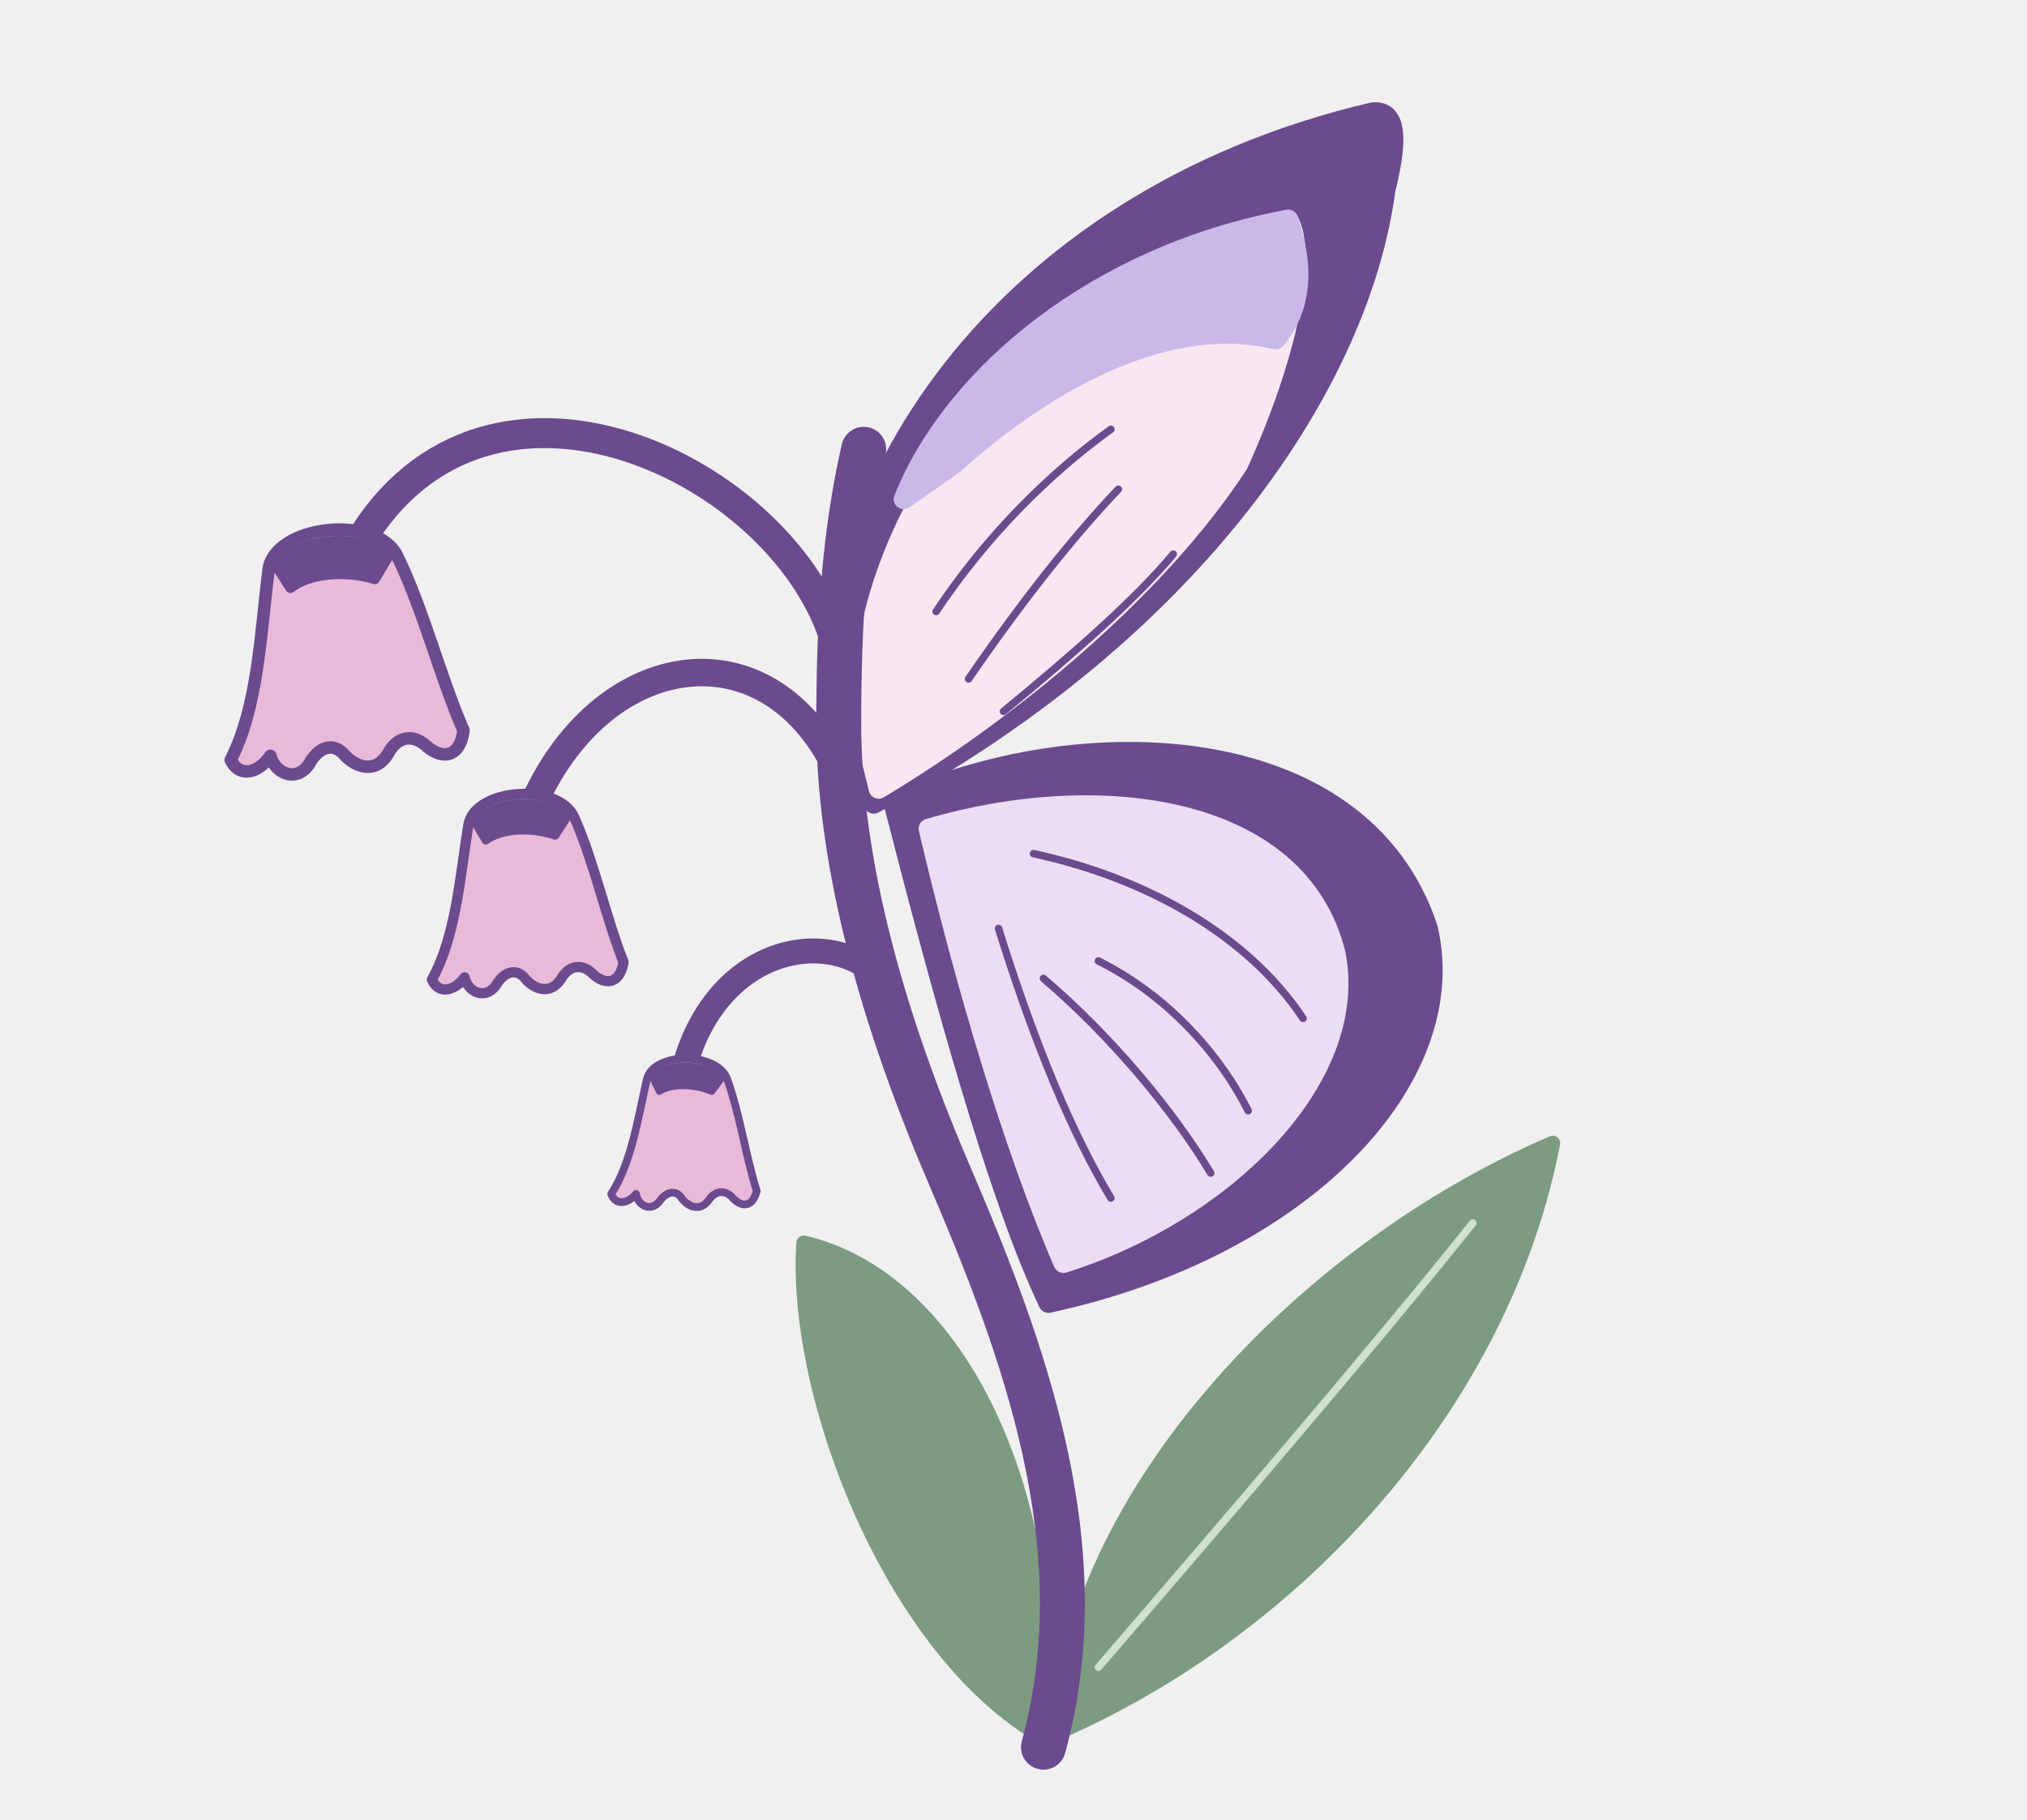
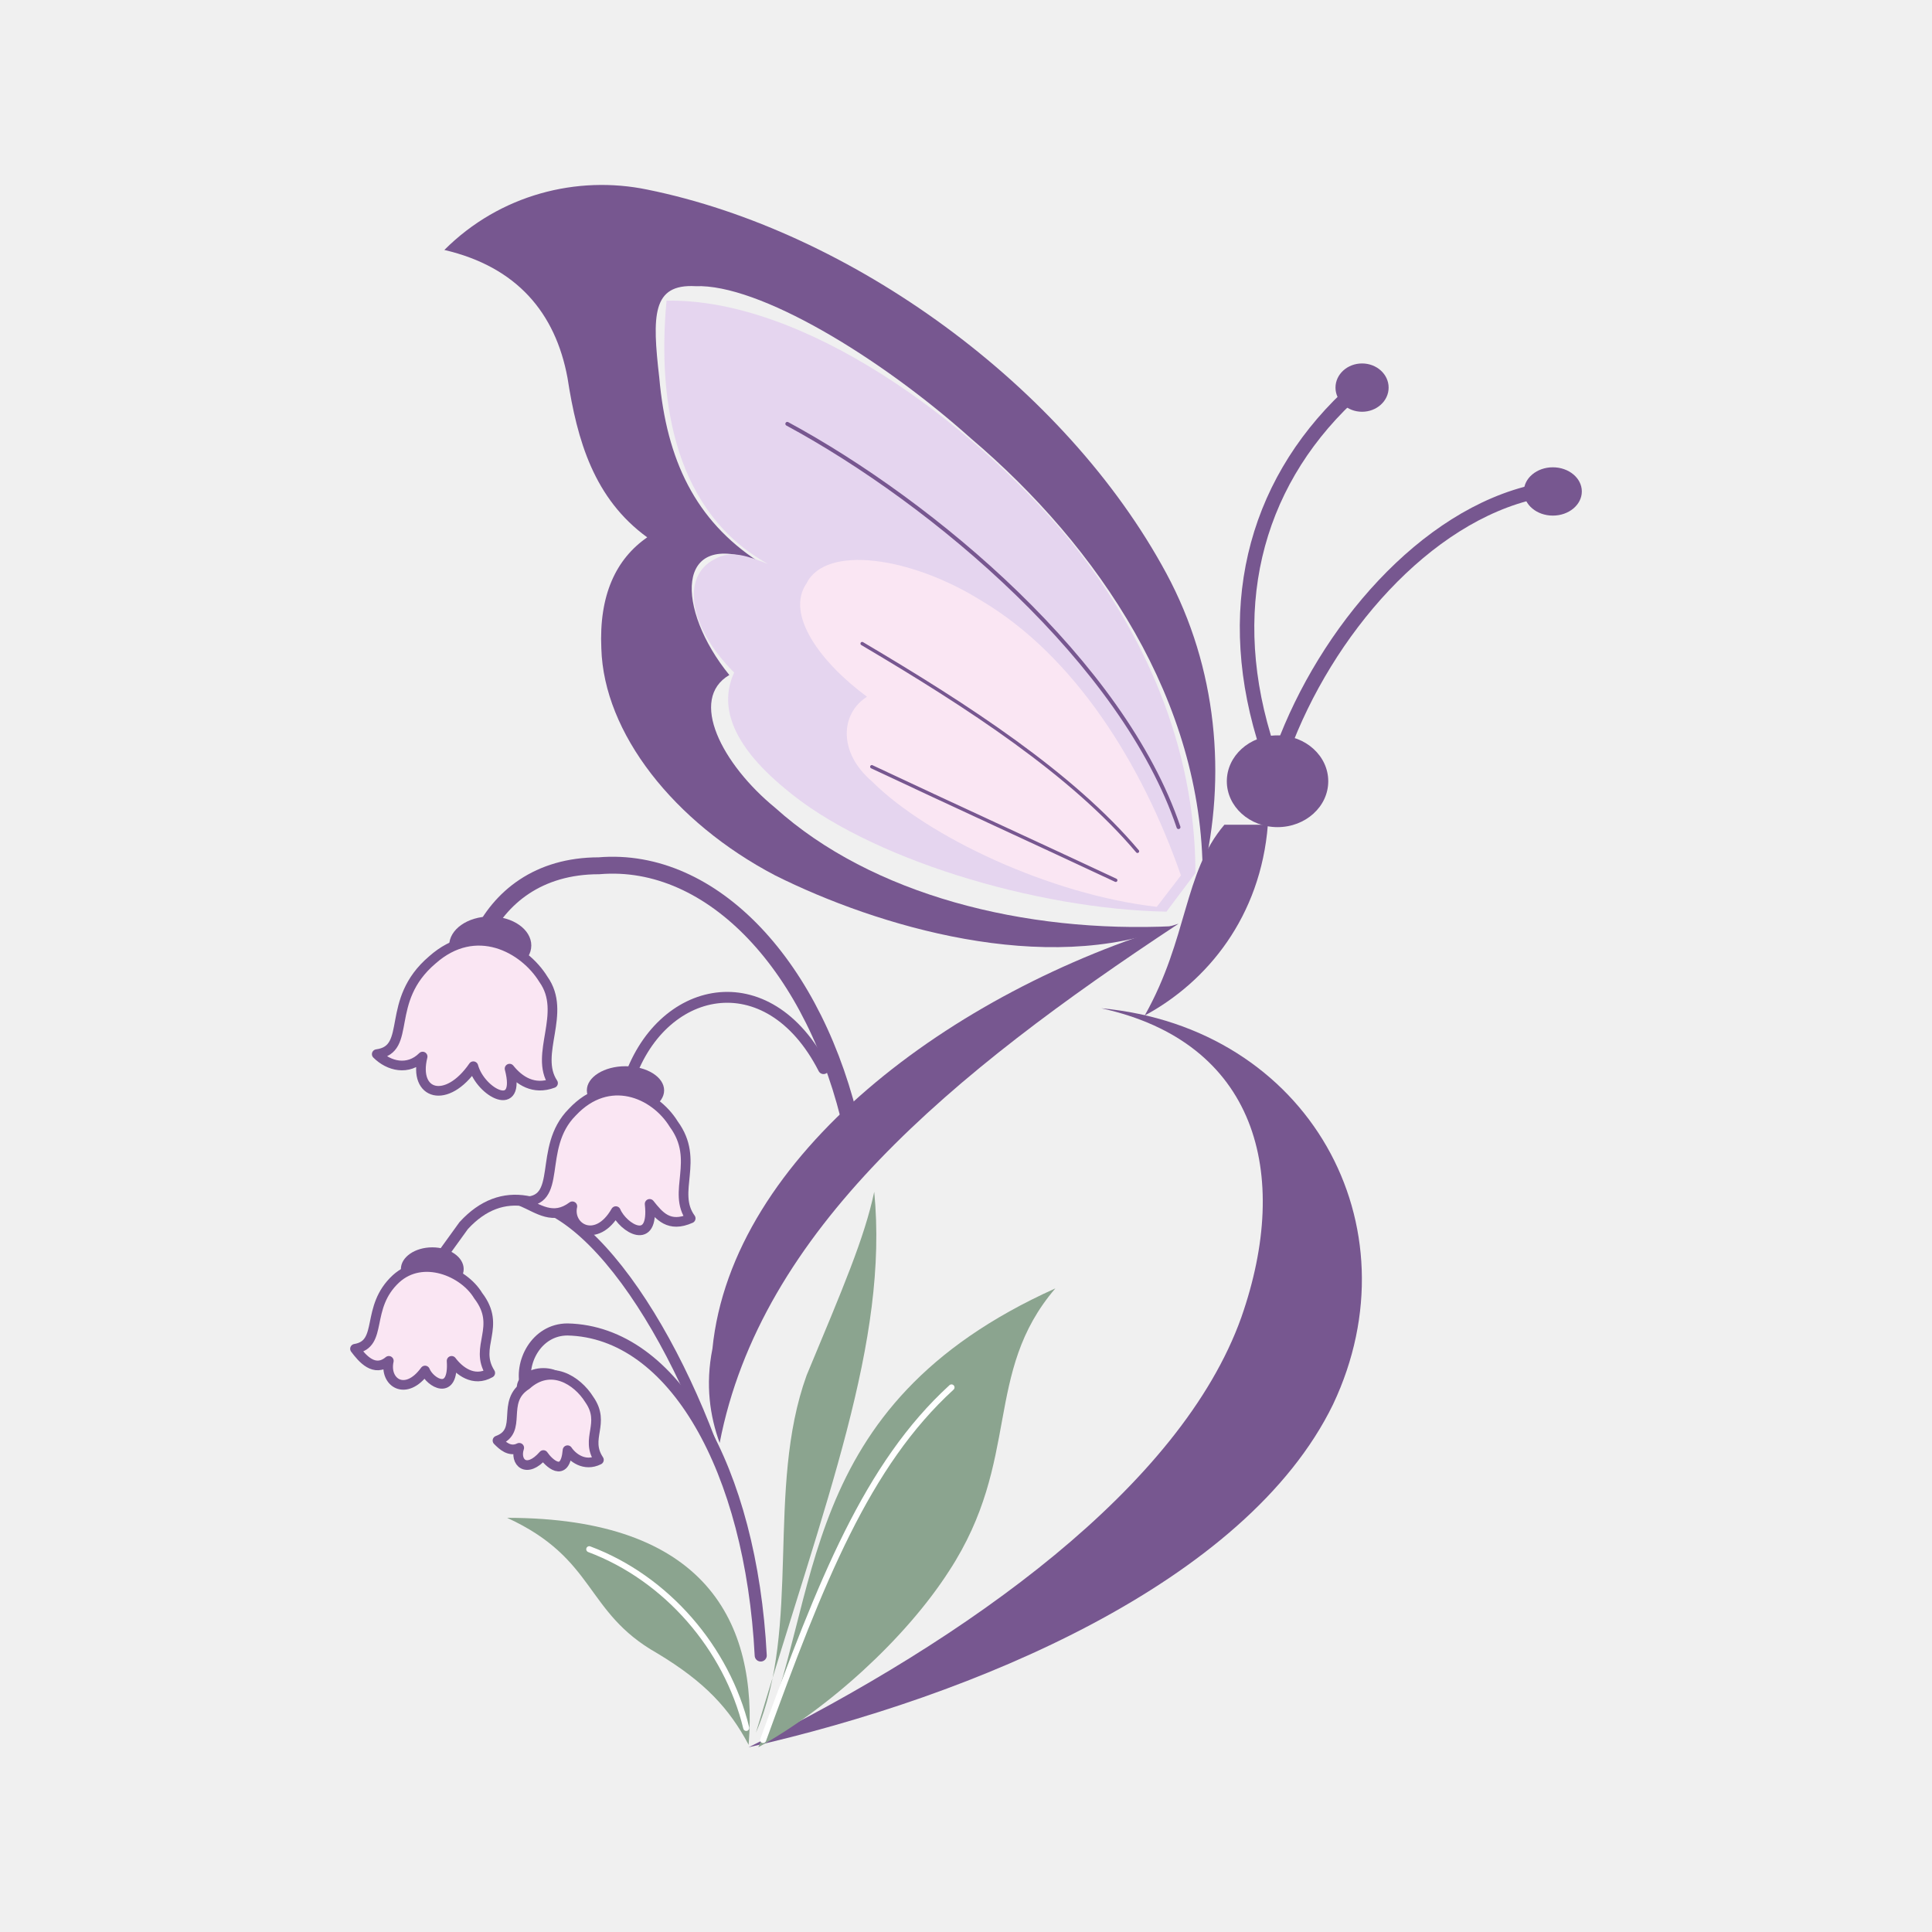
- <svg xmlns="http://www.w3.org/2000/svg" viewBox="0 0 812 729" width="812" height="729">
-   <defs>
-     <g id="bell">
-       <path d="M-24,4 C-20,-14 22,-14 28,4 C36,26 40,54 47,76 C44,88 36,86 31,80 C26,75 20,76 16,82 C10,90 2,86 -2,80 C-6,75 -12,77 -16,83 C-22,90 -30,85 -31,78 C-36,84 -44,86 -47,78 C-34,58 -30,30 -24,4 Z" fill="#E8B9D9" stroke="#6B4A8E" stroke-width="5" stroke-linejoin="round" />
-       <path d="M-20,4 C-14,-8 16,-8 24,4 L18,12 C6,7 -8,7 -16,12 Z" fill="#6B4A8E" stroke="#6B4A8E" stroke-width="4" stroke-linejoin="round" />
+ <svg xmlns="http://www.w3.org/2000/svg" width="800" height="800" viewBox="0 0 800 800">
+   <g transform="translate(54.0 -3.5)">
+     <g fill="#775790">
+       <path d="M130 107 C153 84 185 76 214 82 C298 99 387 163 429 241 C450 280 454 325 444 366 C444 294 401 230 348 185 C310 151 260 121 234 122 C216 121 216 134 219 160 C222 194 234 219 260 236 C225 222 226 256 248 283 C231 293 245 320 267 338 C307 374 370 390 432 387 C379 408 309 387 267 366 C225 344 196 307 195 272 C194 250 201 235 214 226 C192 210 185 186 181 160 C176 133 160 114 130 107Z" />
+       <path fill="#e5d5ef" d="M222 128 C279 127 348 178 388 226 C420 265 441 313 441 365 L429 381 C375 380 305 359 271 330 C248 311 244 295 250 282 C231 263 228 242 242 235 C249 231 256 234 264 237 C226 216 218 171 222 128Z" />
+       <path fill="#fae6f3" d="M305 292 C286 278 271 258 280 245 C288 229 323 234 352 252 C391 275 419 320 435 366 L425 379 C381 374 330 350 307 327 C293 315 294 299 305 292Z" />
+       <g fill="none" stroke="#775790" stroke-linecap="round">
+         <path stroke-width="1.6" d="M272 179 C333 212 411 278 434 346" />
+         <path stroke-width="1.4" d="M303 270 C347 296 390 324 417 356" />
+         <path stroke-width="1.4" d="M307 321 C341 337 376 353 408 368" />
+         <path stroke-width="6" d="M471 314 C452 257 465 205 504 168 M477 314 C495 265 536 217 582 207" />
+       </g>
+       <ellipse cx="510" cy="164" rx="11" ry="10" />
+       <ellipse cx="589" cy="207" rx="12" ry="10" />
+       <ellipse cx="475" cy="327" rx="21" ry="19" />
+       <path d="M453 345 C436 365 438 392 420 424 C446 410 468 383 471 345Z" />
+       <path d="M434 386 C340 414 249 482 241 562 C238 577 240 590 244 601 C261 513 340 448 434 386Z" />
+       <path d="M402 421 C466 435 481 489 460 549 C435 619 347 682 256 727 C349 706 462 659 498 585 C533 511 488 429 402 421Z" />
+       <g fill="none" stroke="#775790" stroke-linecap="round">
+         <path stroke-width="7" d="M299 472 C284 404 241 358 194 362 C169 362 153 375 145 392" />
+         <path stroke-width="4.5" d="M287 446 C264 401 219 411 206 452" />
+         <path stroke-width="5" d="M261 689 C257 612 225 555 181 554 C168 554 161 568 164 578" />
+         <path stroke-width="4.5" d="M240 600 C215 534 170 476 138 511 L125 529" />
+       </g>
+       <ellipse cx="149" cy="395" rx="17" ry="12" />
+       <ellipse cx="205" cy="455" rx="16" ry="10" />
+       <ellipse cx="125" cy="529" rx="13" ry="9" />
+       <ellipse cx="171" cy="578" rx="11" ry="8" />
    </g>
-   </defs>
-   <g stroke-linejoin="round" stroke-linecap="round">
-     <path d="M322,498 C382,512 424,594 418,696 C358,662 318,560 322,498 Z" fill="#7D9B80" stroke="#7D9B80" stroke-width="6" />
-     <path d="M622,458 C602,562 520,652 424,694 C430,600 520,502 622,458 Z" fill="#7D9B80" stroke="#7D9B80" stroke-width="6" />
-     <path d="M440,668 C490,610 550,540 590,490" fill="none" stroke="#CFE0CF" stroke-width="3" />
-     <path d="M358,322 C430,288 545,290 572,372 C586,432 522,500 420,522 C400,480 378,400 358,322 Z" fill="#6B4A8E" stroke="#6B4A8E" stroke-width="8" />
-     <path d="M372,332 C440,312 520,322 535,382 C545,432 490,486 426,506 C406,460 386,392 372,332 Z" fill="#EBDDF3" stroke="#EBDDF3" stroke-width="8" />
-     <g stroke="#6B4A8E" stroke-width="3" fill="none">
-       <path d="M414,342 C460,352 500,375 522,408" />
-       <path d="M418,392 C445,415 470,445 485,470" />
-       <path d="M400,372 C415,420 430,455 445,480" />
-       <path d="M440,385 C470,400 490,425 500,445" />
+     <g fill="#fae6f3" stroke="#775790" stroke-width="4" stroke-linejoin="round">
+       <path d="M102 440 C117 438 105 418 125 401 C143 385 163 396 171 409 C181 423 167 440 175 452 C167 455 161 451 157 446 C162 465 145 456 142 445 C131 461 117 457 121 441 C115 447 107 445 102 440Z" />
+       <path d="M162 501 C180 502 168 479 183 464 C198 448 217 456 225 469 C236 484 224 497 232 508 C223 512 219 507 215 502 C217 520 204 512 201 505 C193 519 181 512 183 503 C175 509 169 504 162 501Z" />
+       <path d="M93 562 C105 560 97 545 110 533 C121 523 138 530 144 540 C154 553 142 561 149 572 C142 576 136 571 133 567 C134 582 124 576 122 571 C114 582 105 576 107 567 C101 572 96 566 93 562Z" />
+       <path d="M152 600 C163 596 153 584 164 577 C174 568 185 575 190 583 C197 593 188 599 194 608 C188 611 183 607 181 604 C180 616 173 609 171 606 C164 614 159 609 161 603 C157 605 154 602 152 600Z" />
    </g>
-     <path d="M335,300 C322,200 400,80 550,45 C561,44 559,60 555,76 C545,152 480,252 350,322 Z" fill="#6B4A8E" stroke="#6B4A8E" stroke-width="8" />
-     <path d="M346,292 C340,212 410,112 516,88 C524,102 516,142 496,186 C462,238 402,286 352,316 Z" fill="#F8E7F1" stroke="#F8E7F1" stroke-width="8" />
-     <path d="M362,200 C382,150 440,102 516,88 C523,108 521,124 511,136 C470,126 422,150 382,186 Z" fill="#C9B9E8" stroke="#C9B9E8" stroke-width="8" />
-     <g stroke="#6B4A8E" stroke-width="3" fill="none">
-       <path d="M388,272 C410,240 430,215 448,196" />
-       <path d="M375,245 C395,215 420,190 445,172" />
-       <path d="M402,285 C430,262 455,240 470,222" />
+     <g fill="#8ba48f">
+       <path d="M256 726 C260 675 238 632 156 632 C193 649 188 671 218 688 C238 700 248 711 256 726Z" />
+       <path d="M259 721 C278 677 263 620 280 573 C295 537 304 516 308 497 C314 559 288 624 259 721Z" />
+       <path d="M260 727 C287 666 274 586 383 537 C353 572 369 608 339 654 C321 682 289 711 260 727Z" />
    </g>
-     <g fill="none" stroke="#6B4A8E">
-       <path d="M418,700 C440,620 410,540 380,470 C350,400 336,340 336,290 C336,250 338,215 346,180" stroke-width="18" />
-       <path d="M336,262 C320,192 200,130 146,214" stroke-width="12" />
-       <path d="M332,302 C302,250 238,262 212,326" stroke-width="11" />
-       <path d="M356,396 C338,370 288,376 274,428" stroke-width="10" />
+     <g fill="none" stroke="white" stroke-width="2.5" stroke-linecap="round">
+       <path d="M255 719 C247 686 222 657 190 645 M262 724 C286 658 305 610 340 578" />
    </g>
-     <use href="#bell" transform="translate(131,222) rotate(-6)" />
-     <use href="#bell" transform="translate(207,326) scale(.82) rotate(-4)" />
-     <use href="#bell" transform="translate(274,430) scale(.62)" />
  </g>
</svg>
